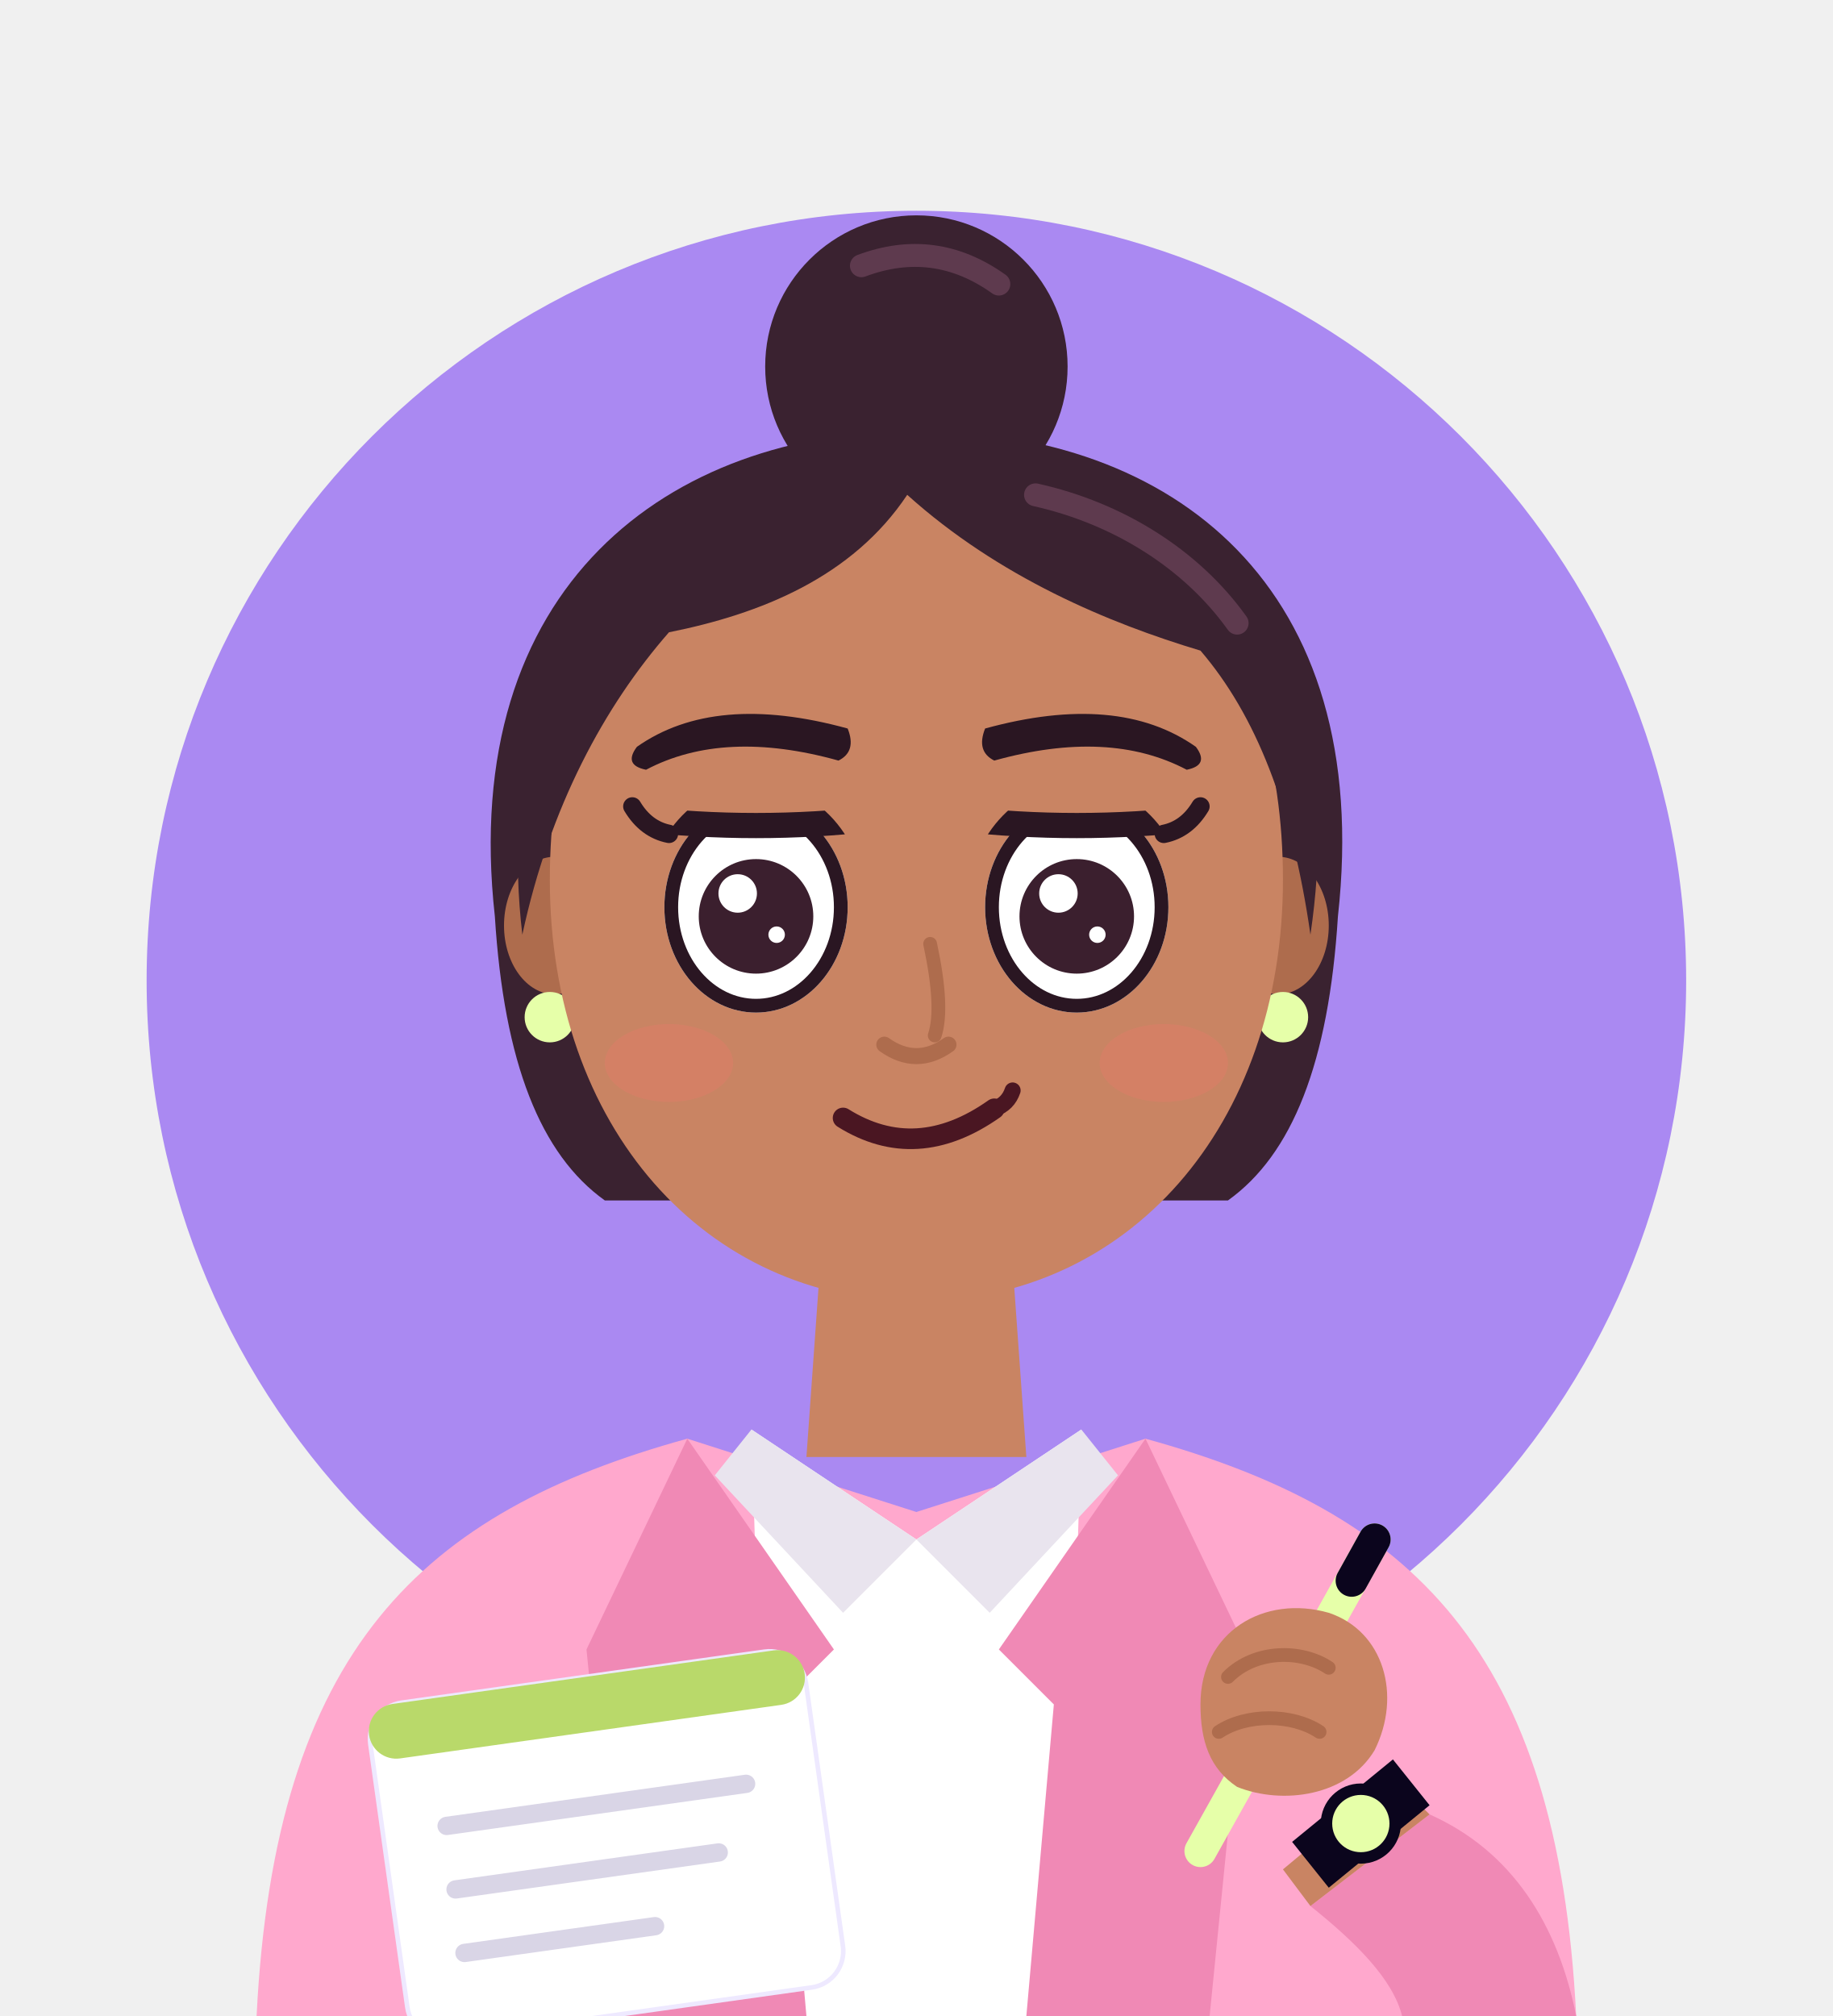
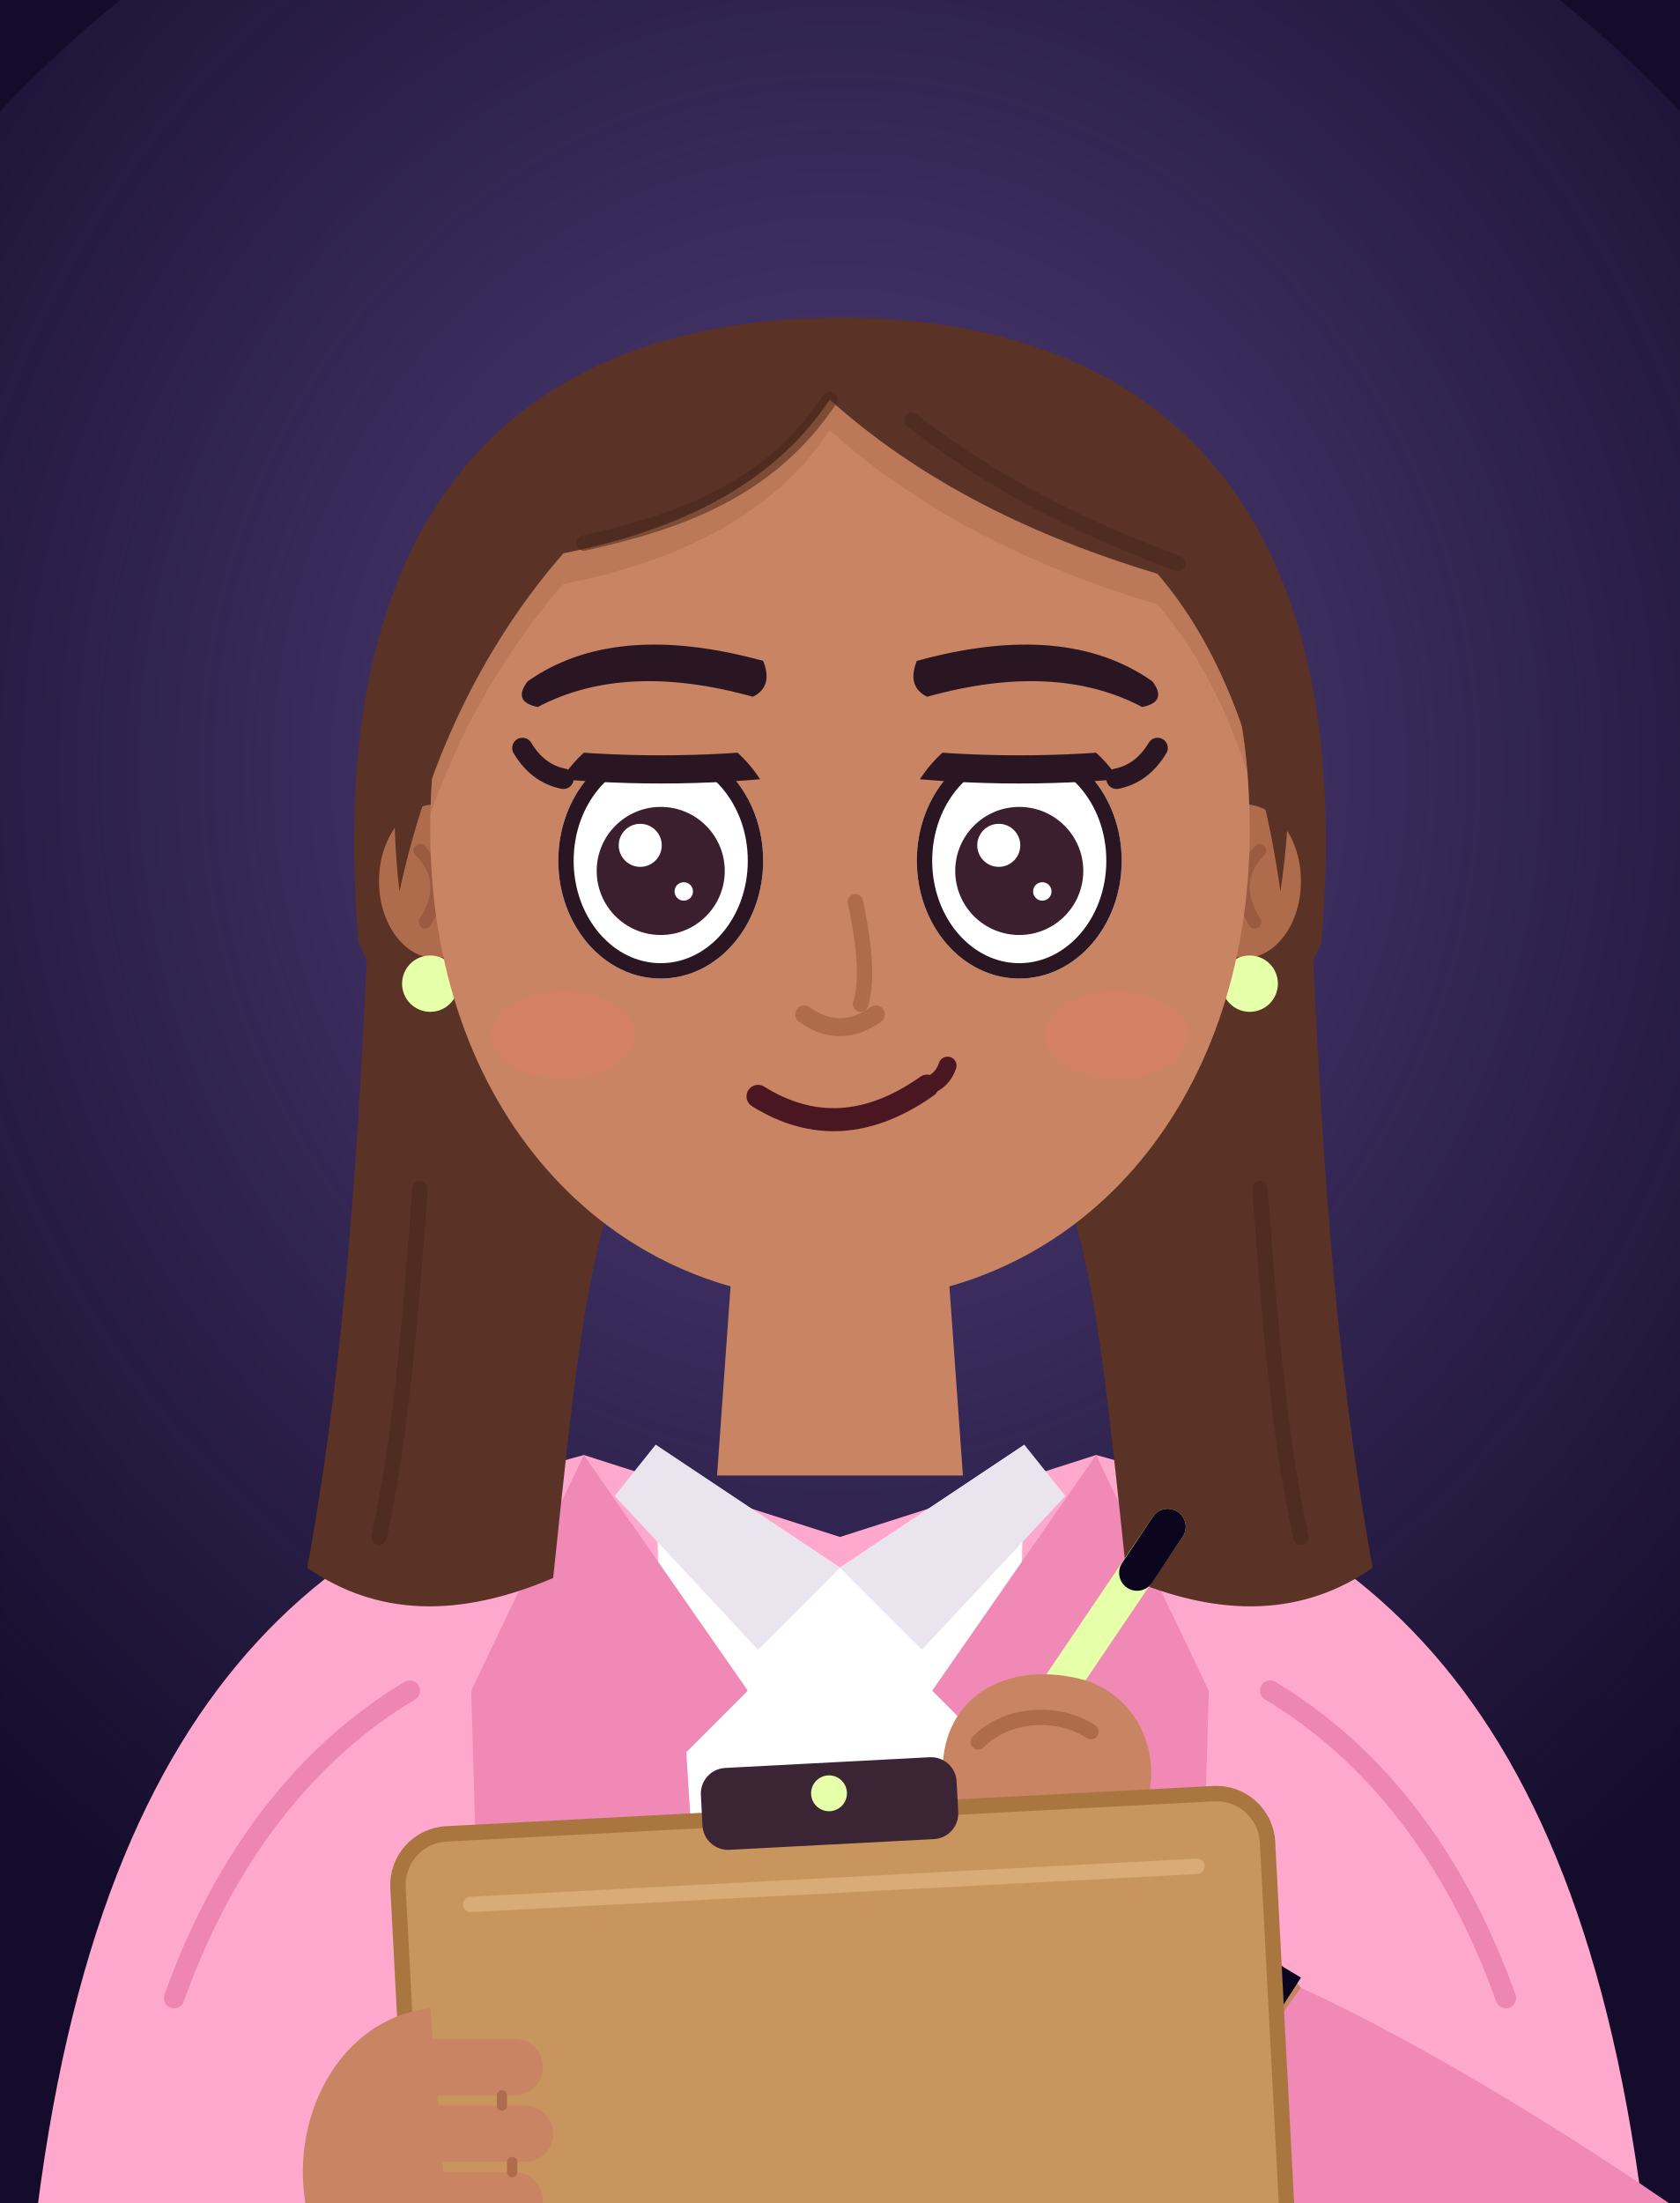
- <svg xmlns="http://www.w3.org/2000/svg" viewBox="0 0 400 440" width="400" height="440">
-   <g id="meera">
-     <circle id="halo" cx="200" cy="214" r="168" fill="#AA89F2" />
-     <g id="body" data-pivot="200 440">
+ <svg xmlns="http://www.w3.org/2000/svg" viewBox="0 0 328 430" width="328" height="430">
+   <defs>
+     <radialGradient id="glow_gradient" cx="50%" cy="42%" r="55%">
+       <stop offset="0" stop-color="#AA89F2" stop-opacity="0.42" />
+       <stop offset="1" stop-color="#AA89F2" stop-opacity="0" />
+     </radialGradient>
+   </defs>
+   <g id="meera" transform="translate(-36 -30)">
+     <g id="bg">
+       <rect id="bg_fill" x="0" y="0" width="400" height="520" fill="#140C2A" />
+       <ellipse id="glow" cx="200" cy="220" rx="230" ry="240" fill="url(#glow_gradient)" />
+     </g>
+     <g id="body" data-pivot="200 520">
      <path id="neck" d="M180 262 L220 262 L224 318 L176 318 Z" fill="#C98463" />
      <path id="neck_shadow" d="M180 270 Q200 286 220 270 L220 262 L180 262 Z" fill="#AE6C4D" />
-       <path id="blazer" d="M56 440 C60 360 92 330 150 314 L200 330 L250 314 C308 330 340 360 344 440 Z" fill="#FFA8CD" />
-       <path id="shirt" d="M164 312 L200 336 L236 312 L232 440 L168 440 Z" fill="#FFFFFF" />
+       <path id="blazer" d="M40 500 C46 372 90 330 150 314 L200 330 L250 314 C310 330 354 372 360 500 Z" fill="#FFA8CD" />
+       <path id="blazer_fold_L" d="M70 420 C80 392 96 372 116 360" stroke="#EE86B3" stroke-width="4" stroke-linecap="round" fill="none" />
+       <path id="blazer_fold_R" d="M330 420 C320 392 304 372 284 360" stroke="#EE86B3" stroke-width="4" stroke-linecap="round" fill="none" />
+       <path id="shirt" d="M164 312 L200 336 L236 312 L232 500 L168 500 Z" fill="#FFFFFF" />
      <path id="collar_L" d="M164 312 L200 336 L184 352 L156 322 Z" fill="#E9E4EE" />
      <path id="collar_R" d="M236 312 L200 336 L216 352 L244 322 Z" fill="#E9E4EE" />
-       <path id="lapel_L" d="M150 314 L182 360 L170 372 L176 440 L136 440 L128 360 Z" fill="#F089B5" />
-       <path id="lapel_R" d="M250 314 L218 360 L230 372 L224 440 L264 440 L272 360 Z" fill="#F089B5" />
+       <path id="lapel_L" d="M150 314 L182 360 L170 372 L178 500 L132 500 L128 360 Z" fill="#F089B5" />
+       <path id="lapel_R" d="M250 314 L218 360 L230 372 L222 500 L268 500 L272 360 Z" fill="#F089B5" />
    </g>
    <g id="head" data-pivot="200 300" transform="rotate(0 200 300)">
-       <circle id="bun" cx="200" cy="80" r="33" fill="#3A2230" />
-       <path id="bun_shine" d="M188 58 Q204 52 218 62" stroke="#5E3A4E" stroke-width="5" stroke-linecap="round" fill="none" />
-       <path id="hair_back" d="M108 200 C100 128 146 94 200 94 C256 94 300 128 292 200 C290 232 282 252 268 262 L132 262 C118 252 110 232 108 200 Z" fill="#3A2230" />
-       <ellipse id="ear_L" cx="121" cy="202" rx="11" ry="15" fill="#AE6C4D" />
-       <ellipse id="ear_R" cx="279" cy="202" rx="11" ry="15" fill="#AE6C4D" />
-       <circle id="earring_L" cx="120" cy="222" r="5.5" fill="#E6FFA9" />
-       <circle id="earring_R" cx="280" cy="222" r="5.5" fill="#E6FFA9" />
-       <path id="face" d="M200 104 C252 104 280 140 280 192 C280 246 246 284 200 284 C154 284 120 246 120 192 C120 140 148 104 200 104 Z" fill="#C98463" />
-       <ellipse id="blush_L" cx="146" cy="232" rx="14" ry="8.5" fill="#E8796B" opacity="0.35" />
-       <ellipse id="blush_R" cx="254" cy="232" rx="14" ry="8.5" fill="#E8796B" opacity="0.35" />
-       <path id="hair_front" d="M114 204 C106 136 148 100 204 100 C260 100 296 136 286 204 C282 176 274 156 262 142 C242 136 218 126 198 108 C186 126 166 134 146 138 C132 154 120 176 114 204 Z" fill="#3A2230" />
-       <path id="hair_shine" d="M226 108 C244 112 260 122 270 136" stroke="#5E3A4E" stroke-width="5" stroke-linecap="round" fill="none" />
-       <g id="brow_L" data-pivot="162 160" transform="translate(162 160) rotate(0)">
-         <path id="brow_shape_L" d="M-23 3 Q-6 -8.97 23 -1 Q25 4 21 6 Q-4 -0.97 -21 8 Q-26 7 -23 3 Z" fill="#2A1622" transform="scale(1 1)" />
-       </g>
-       <g id="brow_R" data-pivot="238 160" transform="translate(238 160) rotate(0)">
-         <path id="brow_shape_R" d="M-23 3 Q-6 -8.97 23 -1 Q25 4 21 6 Q-4 -0.97 -21 8 Q-26 7 -23 3 Z" fill="#2A1622" transform="scale(-1 1)" />
-       </g>
-       <g id="eye_L" data-pivot="165 198">
+       <g id="hair_back" data-pivot="200 250" transform="translate(0 0)">
+         <g id="lock_L" data-pivot="128 236" transform="rotate(0 128 236)">
+           <path id="lock_L_shape" d="M108 210 C106 250 104 292 96 336 Q116 350 144 338 C148 300 150 280 156 262 L150 230 Z" fill="#5A3226" />
+           <path id="lock_L_strand" d="M118 262 C116 290 114 312 110 330" stroke="#47261C" stroke-width="3" stroke-linecap="round" fill="none" opacity="0.6" />
+         </g>
+         <g id="lock_R" data-pivot="272 236" transform="rotate(0 272 236)">
+           <path id="lock_R_shape" d="M292 210 C294 250 296 292 304 336 Q284 350 256 338 C252 300 250 280 244 262 L250 230 Z" fill="#5A3226" />
+           <path id="lock_R_strand" d="M282 262 C284 290 286 312 290 330" stroke="#47261C" stroke-width="3" stroke-linecap="round" fill="none" opacity="0.6" />
+         </g>
+         <path id="hair_crown" d="M106 214 C98 120 146 92 200 92 C254 92 302 120 294 214 L276 252 L124 252 Z" fill="#5A3226" />
+       </g>
+       <g id="ear_L" data-pivot="110 202" transform="translate(0 0) translate(110 202) scale(1 1) translate(-110 -202)">
+         <ellipse id="ear_L_shape" cx="121" cy="202" rx="11" ry="15" fill="#AE6C4D" />
+         <path id="ear_L_inner" d="M118 196 Q124 202 119 210" stroke="#9A5B40" stroke-width="2.5" stroke-linecap="round" fill="none" />
+         <circle id="earring_L" cx="120" cy="222" r="5.5" fill="#E6FFA9" />
+       </g>
+       <g id="ear_R" data-pivot="290 202" transform="translate(0 0) translate(290 202) scale(1 1) translate(-290 -202)">
+         <ellipse id="ear_R_shape" cx="279" cy="202" rx="11" ry="15" fill="#AE6C4D" />
+         <path id="ear_R_inner" d="M282 196 Q276 202 281 210" stroke="#9A5B40" stroke-width="2.5" stroke-linecap="round" fill="none" />
+         <circle id="earring_R" cx="280" cy="222" r="5.5" fill="#E6FFA9" />
+       </g>
+       <path id="face" d="M200 104 C252 104 280 140 280 192 C280 246 246 284 200 284 C154 284 120 246 120 192 C120 140 148 104 200 104 Z" fill="#C98463" transform="translate(0 0)" />
+       <g id="hair_front" transform="translate(0 0)">
        <defs>
-           <clipPath id="clip_eye_L">
-             <ellipse cx="165" cy="198" rx="20" ry="23" />
-           </clipPath>
-           <clipPath id="clip_lids_L">
-             <ellipse cx="165" cy="198" rx="24" ry="27" />
+           <clipPath id="clip_face">
+             <path d="M200 104 C252 104 280 140 280 192 C280 246 246 284 200 284 C154 284 120 246 120 192 C120 140 148 104 200 104 Z" />
          </clipPath>
        </defs>
-         <g id="eye_open_L" opacity="1">
-           <ellipse id="eye_white_L" cx="165" cy="198" rx="20" ry="23" fill="#FFFFFF" />
-           <g clip-path="url(#clip_eye_L)">
-             <g id="pupil_L" data-pivot="165 200" transform="translate(0 0) translate(165 200) scale(1) translate(-165 -200)">
-               <circle id="iris_L" cx="165" cy="200" r="12.5" fill="#3B1F2E" />
-               <circle id="shine_big_L" cx="161" cy="195" r="4.2" fill="#FFFFFF" />
-               <circle id="shine_small_L" cx="169.5" cy="204" r="1.8" fill="#FFFFFF" />
-             </g>
-             <ellipse id="eye_ring_L" cx="165" cy="198" rx="20" ry="23" fill="none" stroke="#2A1622" stroke-width="6" />
-           </g>
-           <g clip-path="url(#clip_lids_L)">
-             <g id="lid_lower_L" data-pivot="165 221" transform="translate(0 0)">
-               <path id="lid_lower_skin_L" d="M142 255 L142 225 Q165 219 188 225 L188 255 Z" fill="#C98463" />
-               <path id="lid_lower_line_L" d="M142 225 Q165 219 188 225" stroke="#2A1622" stroke-width="3" fill="none" opacity="0" />
-             </g>
-             <g id="lid_upper_L" data-pivot="165 178.68" transform="translate(0 0) rotate(0 165 178.68)">
-               <path id="lid_upper_skin_L" d="M139 108.68 L139 178.68 Q165 181.68 191 178.68 L191 108.68 Z" fill="#C98463" />
-               <path id="lash_L" d="M139 178.68 Q165 181.68 191 178.68" stroke="#2A1622" stroke-width="5.5" fill="none" stroke-linecap="round" />
-             </g>
-           </g>
-           <path id="lash_flick_L" d="M146 182 q-5 -1 -8 -6" stroke="#2A1622" stroke-width="4" stroke-linecap="round" fill="none" transform="translate(0 0)" />
-         </g>
-         <path id="eye_happy_L" d="M149 204 Q165 182 181 204" stroke="#2A1622" stroke-width="5.5" stroke-linecap="round" fill="none" opacity="0" />
-         <path id="eye_closed_L" d="M149 200 Q165 210 181 200" stroke="#2A1622" stroke-width="5" stroke-linecap="round" fill="none" opacity="0" />
-       </g>
-       <g id="eye_R" data-pivot="235 198">
-         <defs>
-           <clipPath id="clip_eye_R">
-             <ellipse cx="235" cy="198" rx="20" ry="23" />
-           </clipPath>
-           <clipPath id="clip_lids_R">
-             <ellipse cx="235" cy="198" rx="24" ry="27" />
-           </clipPath>
-         </defs>
-         <g id="eye_open_R" opacity="1">
-           <ellipse id="eye_white_R" cx="235" cy="198" rx="20" ry="23" fill="#FFFFFF" />
-           <g clip-path="url(#clip_eye_R)">
-             <g id="pupil_R" data-pivot="235 200" transform="translate(0 0) translate(235 200) scale(1) translate(-235 -200)">
-               <circle id="iris_R" cx="235" cy="200" r="12.5" fill="#3B1F2E" />
-               <circle id="shine_big_R" cx="231" cy="195" r="4.2" fill="#FFFFFF" />
-               <circle id="shine_small_R" cx="239.5" cy="204" r="1.8" fill="#FFFFFF" />
-             </g>
-             <ellipse id="eye_ring_R" cx="235" cy="198" rx="20" ry="23" fill="none" stroke="#2A1622" stroke-width="6" />
-           </g>
-           <g clip-path="url(#clip_lids_R)">
-             <g id="lid_lower_R" data-pivot="235 221" transform="translate(0 0)">
-               <path id="lid_lower_skin_R" d="M212 255 L212 225 Q235 219 258 225 L258 255 Z" fill="#C98463" />
-               <path id="lid_lower_line_R" d="M212 225 Q235 219 258 225" stroke="#2A1622" stroke-width="3" fill="none" opacity="0" />
-             </g>
-             <g id="lid_upper_R" data-pivot="235 178.68" transform="translate(0 0) rotate(0 235 178.68)">
-               <path id="lid_upper_skin_R" d="M261 108.68 L261 178.68 Q235 181.68 209 178.68 L209 108.68 Z" fill="#C98463" />
-               <path id="lash_R" d="M261 178.68 Q235 181.68 209 178.68" stroke="#2A1622" stroke-width="5.5" fill="none" stroke-linecap="round" />
-             </g>
-           </g>
-           <path id="lash_flick_R" d="M254 182 q5 -1 8 -6" stroke="#2A1622" stroke-width="4" stroke-linecap="round" fill="none" transform="translate(0 0)" />
-         </g>
-         <path id="eye_happy_R" d="M219 204 Q235 182 251 204" stroke="#2A1622" stroke-width="5.5" stroke-linecap="round" fill="none" opacity="0" />
-         <path id="eye_closed_R" d="M219 200 Q235 210 251 200" stroke="#2A1622" stroke-width="5" stroke-linecap="round" fill="none" opacity="0" />
-       </g>
-       <g id="nose">
+         <g clip-path="url(#clip_face)">
+           <path id="fringe_shadow" transform="translate(0 6)" d="M114 204 C106 136 148 100 204 100 C260 100 296 136 286 204 C282 176 274 156 262 142 C242 136 218 126 198 108 C186 126 166 134 146 138 C132 154 120 176 114 204 Z" fill="#AE6C4D" opacity="0.45" />
+         </g>
+         <path id="fringe" d="M114 204 C106 136 148 100 204 100 C260 100 296 136 286 204 C282 176 274 156 262 142 C242 136 218 126 198 108 C186 126 166 134 146 138 C132 154 120 176 114 204 Z" fill="#5A3226" />
+         <path id="fringe_strand_L" d="M198 108 C186 126 168 132 150 136" stroke="#47261C" stroke-width="3" stroke-linecap="round" fill="none" opacity="0.55" />
+         <path id="fringe_strand_R" d="M214 112 C232 126 250 134 266 140" stroke="#47261C" stroke-width="3" stroke-linecap="round" fill="none" opacity="0.55" />
+       </g>
+       <g id="features" transform="translate(0 0)">
+         <ellipse id="blush_L" cx="146" cy="232" rx="14" ry="8.5" fill="#E8796B" opacity="0.35" />
+         <ellipse id="blush_R" cx="254" cy="232" rx="14" ry="8.5" fill="#E8796B" opacity="0.35" />
+         <g id="brow_L" data-pivot="162 160" transform="translate(162 160) rotate(0)">
+           <path id="brow_shape_L" d="M-23 3 Q-6 -8.97 23 -1 Q25 4 21 6 Q-4 -0.97 -21 8 Q-26 7 -23 3 Z" fill="#2A1622" transform="scale(1 1)" />
+         </g>
+         <g id="brow_R" data-pivot="238 160" transform="translate(238 160) rotate(0)">
+           <path id="brow_shape_R" d="M-23 3 Q-6 -8.97 23 -1 Q25 4 21 6 Q-4 -0.97 -21 8 Q-26 7 -23 3 Z" fill="#2A1622" transform="scale(-1 1)" />
+         </g>
+         <g id="eye_L" data-pivot="165 198">
+           <defs>
+             <clipPath id="clip_eye_L">
+               <ellipse cx="165" cy="198" rx="20" ry="23" />
+             </clipPath>
+             <clipPath id="clip_lids_L">
+               <ellipse cx="165" cy="198" rx="24" ry="27" />
+             </clipPath>
+           </defs>
+           <g id="eye_open_L" opacity="1">
+             <ellipse id="eye_white_L" cx="165" cy="198" rx="20" ry="23" fill="#FFFFFF" />
+             <g clip-path="url(#clip_eye_L)">
+               <g id="pupil_L" data-pivot="165 200" transform="translate(0 0) translate(165 200) scale(1) translate(-165 -200)">
+                 <circle id="iris_L" cx="165" cy="200" r="12.5" fill="#3B1F2E" />
+                 <circle id="shine_big_L" cx="161" cy="195" r="4.2" fill="#FFFFFF" />
+                 <circle id="shine_small_L" cx="169.5" cy="204" r="1.8" fill="#FFFFFF" />
+               </g>
+               <ellipse id="eye_ring_L" cx="165" cy="198" rx="20" ry="23" fill="none" stroke="#2A1622" stroke-width="6" />
+             </g>
+             <g clip-path="url(#clip_lids_L)">
+               <g id="lid_lower_L" data-pivot="165 221" transform="translate(0 0)">
+                 <path id="lid_lower_skin_L" d="M142 255 L142 225 Q165 219 188 225 L188 255 Z" fill="#C98463" />
+                 <path id="lid_lower_line_L" d="M142 225 Q165 219 188 225" stroke="#2A1622" stroke-width="3" fill="none" opacity="0" />
+               </g>
+               <g id="lid_upper_L" data-pivot="165 178.68" transform="translate(0 0) rotate(0 165 178.68)">
+                 <path id="lid_upper_skin_L" d="M139 108.68 L139 178.68 Q165 181.68 191 178.68 L191 108.68 Z" fill="#C98463" />
+                 <path id="lash_L" d="M139 178.68 Q165 181.68 191 178.68" stroke="#2A1622" stroke-width="5.5" fill="none" stroke-linecap="round" />
+               </g>
+             </g>
+             <path id="lash_flick_L" d="M146 182 q-5 -1 -8 -6" stroke="#2A1622" stroke-width="4" stroke-linecap="round" fill="none" transform="translate(0 0)" />
+           </g>
+           <path id="eye_happy_L" d="M149 204 Q165 182 181 204" stroke="#2A1622" stroke-width="5.5" stroke-linecap="round" fill="none" opacity="0" />
+           <path id="eye_closed_L" d="M149 200 Q165 210 181 200" stroke="#2A1622" stroke-width="5" stroke-linecap="round" fill="none" opacity="0" />
+         </g>
+         <g id="eye_R" data-pivot="235 198">
+           <defs>
+             <clipPath id="clip_eye_R">
+               <ellipse cx="235" cy="198" rx="20" ry="23" />
+             </clipPath>
+             <clipPath id="clip_lids_R">
+               <ellipse cx="235" cy="198" rx="24" ry="27" />
+             </clipPath>
+           </defs>
+           <g id="eye_open_R" opacity="1">
+             <ellipse id="eye_white_R" cx="235" cy="198" rx="20" ry="23" fill="#FFFFFF" />
+             <g clip-path="url(#clip_eye_R)">
+               <g id="pupil_R" data-pivot="235 200" transform="translate(0 0) translate(235 200) scale(1) translate(-235 -200)">
+                 <circle id="iris_R" cx="235" cy="200" r="12.5" fill="#3B1F2E" />
+                 <circle id="shine_big_R" cx="231" cy="195" r="4.2" fill="#FFFFFF" />
+                 <circle id="shine_small_R" cx="239.5" cy="204" r="1.8" fill="#FFFFFF" />
+               </g>
+               <ellipse id="eye_ring_R" cx="235" cy="198" rx="20" ry="23" fill="none" stroke="#2A1622" stroke-width="6" />
+             </g>
+             <g clip-path="url(#clip_lids_R)">
+               <g id="lid_lower_R" data-pivot="235 221" transform="translate(0 0)">
+                 <path id="lid_lower_skin_R" d="M212 255 L212 225 Q235 219 258 225 L258 255 Z" fill="#C98463" />
+                 <path id="lid_lower_line_R" d="M212 225 Q235 219 258 225" stroke="#2A1622" stroke-width="3" fill="none" opacity="0" />
+               </g>
+               <g id="lid_upper_R" data-pivot="235 178.68" transform="translate(0 0) rotate(0 235 178.68)">
+                 <path id="lid_upper_skin_R" d="M261 108.68 L261 178.68 Q235 181.68 209 178.68 L209 108.68 Z" fill="#C98463" />
+                 <path id="lash_R" d="M261 178.68 Q235 181.68 209 178.68" stroke="#2A1622" stroke-width="5.5" fill="none" stroke-linecap="round" />
+               </g>
+             </g>
+             <path id="lash_flick_R" d="M254 182 q5 -1 8 -6" stroke="#2A1622" stroke-width="4" stroke-linecap="round" fill="none" transform="translate(0 0)" />
+           </g>
+           <path id="eye_happy_R" d="M219 204 Q235 182 251 204" stroke="#2A1622" stroke-width="5.5" stroke-linecap="round" fill="none" opacity="0" />
+           <path id="eye_closed_R" d="M219 200 Q235 210 251 200" stroke="#2A1622" stroke-width="5" stroke-linecap="round" fill="none" opacity="0" />
+         </g>
+         <g id="mouth" data-pivot="200 248">
+           <g id="mouth_neutral" opacity="1">
+             <path d="M184 244 Q200 254 217 242" stroke="#4A1622" stroke-width="4.5" stroke-linecap="round" fill="none" />
+             <path d="M217 242 q3 -1 4 -4" stroke="#4A1622" stroke-width="3.5" stroke-linecap="round" fill="none" />
+           </g>
+           <g id="mouth_smile" opacity="0">
+             <g>
+               <defs>
+                 <clipPath id="clip_mouth_smile">
+                   <path d="M170 232 Q200 250 230 232 Q226 272 200 274 Q174 272 170 232 Z" />
+                 </clipPath>
+               </defs>
+               <path d="M170 232 Q200 250 230 232 Q226 272 200 274 Q174 272 170 232 Z" fill="#4A1622" />
+               <g clip-path="url(#clip_mouth_smile)">
+                 <path d="M166 228 Q200 248 234 228 L234 240 Q200 260 166 240 Z" fill="#FFFFFF" />
+                 <ellipse cx="200" cy="276" rx="17" ry="13" fill="#E7727F" />
+               </g>
+               <path d="M170 232 Q200 250 230 232 Q226 272 200 274 Q174 272 170 232 Z" fill="none" stroke="#4A1622" stroke-width="3" stroke-linejoin="round" />
+             </g>
+           </g>
+           <g id="mouth_laugh" opacity="0">
+             <g>
+               <defs>
+                 <clipPath id="clip_mouth_laugh">
+                   <path d="M179.769 238.25 Q200.315 247.884 220.861 238.25 Q219.652 269.559 200.315 270.763 Q180.978 269.559 179.769 238.25 Z" />
+                 </clipPath>
+               </defs>
+               <path d="M179.769 238.25 Q200.315 247.884 220.861 238.25 Q219.652 269.559 200.315 270.763 Q180.978 269.559 179.769 238.25 Z" fill="#4A1622" />
+               <g clip-path="url(#clip_mouth_laugh)">
+                 <path d="M179.684 240.853 Q199.688 249.816 219.692 240.853 L219.692 246.827 Q199.688 255.79 179.684 246.827 Z" fill="#FFFFFF" />
+                 <ellipse cx="200.315" cy="264.719" rx="10.501" ry="6.472" fill="#E7727F" />
+               </g>
+               <path d="M179.769 238.25 Q200.315 247.884 220.861 238.25 Q219.652 269.559 200.315 270.763 Q180.978 269.559 179.769 238.25 Z" fill="none" stroke="#4A1622" stroke-width="3" stroke-linejoin="round" />
+             </g>
+           </g>
+           <g id="mouth_flat" opacity="0">
+             <path d="M184 251 Q199 250 213 245" stroke="#4A1622" stroke-width="4.5" stroke-linecap="round" fill="none" />
+             <path d="M213 245 q3 -1 5 -4" stroke="#4A1622" stroke-width="3.5" stroke-linecap="round" fill="none" />
+           </g>
+           <g id="mouth_soft" opacity="0">
+             <path d="M188 248 Q200 253 212 248" stroke="#4A1622" stroke-width="4.5" stroke-linecap="round" fill="none" />
+           </g>
+           <g id="mouth_expect" opacity="0">
+             <path d="M187 245 Q200 252 213 245" stroke="#4A1622" stroke-width="4.5" stroke-linecap="round" fill="none" />
+           </g>
+           <g id="mouth_oh" opacity="0">
+             <g>
+               <defs>
+                 <clipPath id="clip_mouth_oh">
+                   <path d="M190 248 Q190 236 200 236 Q210 236 210 248 Q210 262 200 262 Q190 262 190 248 Z" />
+                 </clipPath>
+               </defs>
+               <path d="M190 248 Q190 236 200 236 Q210 236 210 248 Q210 262 200 262 Q190 262 190 248 Z" fill="#4A1622" />
+               <g clip-path="url(#clip_mouth_oh)">
+                 <ellipse cx="200" cy="266" rx="9" ry="13" fill="#E7727F" />
+               </g>
+               <path d="M190 248 Q190 236 200 236 Q210 236 210 248 Q210 262 200 262 Q190 262 190 248 Z" fill="none" stroke="#4A1622" stroke-width="3" stroke-linejoin="round" />
+             </g>
+           </g>
+           <g id="mouth_ooh" opacity="0">
+             <g>
+               <defs>
+                 <clipPath id="clip_mouth_ooh">
+                   <path d="M190 244 Q200 239 210 244 Q212 256 200 258 Q188 256 190 244 Z" />
+                 </clipPath>
+               </defs>
+               <path d="M190 244 Q200 239 210 244 Q212 256 200 258 Q188 256 190 244 Z" fill="#4A1622" />
+               <g clip-path="url(#clip_mouth_ooh)">
+                 <ellipse cx="200" cy="262" rx="9" ry="13" fill="#E7727F" />
+               </g>
+               <path d="M190 244 Q200 239 210 244 Q212 256 200 258 Q188 256 190 244 Z" fill="none" stroke="#4A1622" stroke-width="3" stroke-linejoin="round" />
+             </g>
+           </g>
+           <g id="mouth_hmm" opacity="0">
+             <path d="M190 249 Q200 247 208 246" stroke="#4A1622" stroke-width="4.5" stroke-linecap="round" fill="none" />
+             <ellipse cx="213" cy="245.794" rx="6" ry="2.941" fill="#4A1622" />
+           </g>
+           <g id="viseme_rest" opacity="0">
+             <path d="M186 245 Q200 252 214 244" stroke="#4A1622" stroke-width="4.5" stroke-linecap="round" fill="none" />
+           </g>
+           <g id="viseme_closed" opacity="0">
+             <path d="M184 245 Q200 249 216 245" stroke="#4A1622" stroke-width="6" stroke-linecap="round" fill="none" />
+             <path d="M190 251 Q200 254 210 251" stroke="#4A1622" stroke-width="2.5" stroke-linecap="round" fill="none" />
+           </g>
+           <g id="viseme_teeth" opacity="0">
+             <g>
+               <defs>
+                 <clipPath id="clip_viseme_teeth">
+                   <path d="M180 240 Q200 238 220 240 Q220 254 200 255 Q180 254 180 240 Z" />
+                 </clipPath>
+               </defs>
+               <path d="M180 240 Q200 238 220 240 Q220 254 200 255 Q180 254 180 240 Z" fill="#4A1622" />
+               <g clip-path="url(#clip_viseme_teeth)">
+                 <rect x="160" y="236" width="80" height="18" rx="5" fill="#FFFFFF" />
+                 <rect x="160" y="248" width="80" height="16" rx="5" fill="#FFFFFF" />
+               </g>
+               <path d="M180 240 Q200 238 220 240 Q220 254 200 255 Q180 254 180 240 Z" fill="none" stroke="#4A1622" stroke-width="3" stroke-linejoin="round" />
+             </g>
+           </g>
+           <g id="viseme_open" opacity="0">
+             <g>
+               <defs>
+                 <clipPath id="clip_viseme_open">
+                   <path d="M182 238 Q200 234 218 238 Q220 264 200 268 Q180 264 182 238 Z" />
+                 </clipPath>
+               </defs>
+               <path d="M182 238 Q200 234 218 238 Q220 264 200 268 Q180 264 182 238 Z" fill="#4A1622" />
+               <g clip-path="url(#clip_viseme_open)">
+                 <rect x="160" y="226" width="80" height="18" rx="5" fill="#FFFFFF" />
+                 <ellipse cx="200" cy="270" rx="17" ry="13" fill="#E7727F" />
+               </g>
+               <path d="M182 238 Q200 234 218 238 Q220 264 200 268 Q180 264 182 238 Z" fill="none" stroke="#4A1622" stroke-width="3" stroke-linejoin="round" />
+             </g>
+           </g>
+           <g id="viseme_wide" opacity="0">
+             <g>
+               <defs>
+                 <clipPath id="clip_viseme_wide">
+                   <path d="M174 241 Q200 238 226 241 Q224 256 200 258 Q176 256 174 241 Z" />
+                 </clipPath>
+               </defs>
+               <path d="M174 241 Q200 238 226 241 Q224 256 200 258 Q176 256 174 241 Z" fill="#4A1622" />
+               <g clip-path="url(#clip_viseme_wide)">
+                 <rect x="160" y="236" width="80" height="18" rx="5" fill="#FFFFFF" />
+                 <ellipse cx="200" cy="262" rx="17" ry="13" fill="#E7727F" />
+               </g>
+               <path d="M174 241 Q200 238 226 241 Q224 256 200 258 Q176 256 174 241 Z" fill="none" stroke="#4A1622" stroke-width="3" stroke-linejoin="round" />
+             </g>
+           </g>
+           <g id="viseme_round" opacity="0">
+             <g>
+               <defs>
+                 <clipPath id="clip_viseme_round">
+                   <path d="M188 246 Q188 234 200 234 Q212 234 212 246 Q212 260 200 260 Q188 260 188 246 Z" />
+                 </clipPath>
+               </defs>
+               <path d="M188 246 Q188 234 200 234 Q212 234 212 246 Q212 260 200 260 Q188 260 188 246 Z" fill="#4A1622" />
+               <g clip-path="url(#clip_viseme_round)">
+                 <ellipse cx="200" cy="264" rx="10" ry="13" fill="#E7727F" />
+               </g>
+               <path d="M188 246 Q188 234 200 234 Q212 234 212 246 Q212 260 200 260 Q188 260 188 246 Z" fill="none" stroke="#4A1622" stroke-width="3" stroke-linejoin="round" />
+             </g>
+           </g>
+           <g id="viseme_pucker" opacity="0">
+             <g>
+               <defs>
+                 <clipPath id="clip_viseme_pucker">
+                   <path d="M193 247 Q193 240 200 240 Q207 240 207 247 Q207 254 200 254 Q193 254 193 247 Z" />
+                 </clipPath>
+               </defs>
+               <path d="M193 247 Q193 240 200 240 Q207 240 207 247 Q207 254 200 254 Q193 254 193 247 Z" fill="#4A1622" />
+               <g clip-path="url(#clip_viseme_pucker)">
+     
+     
+     
+     
+     
+   </g>
+               <path d="M193 247 Q193 240 200 240 Q207 240 207 247 Q207 254 200 254 Q193 254 193 247 Z" fill="none" stroke="#4A1622" stroke-width="3" stroke-linejoin="round" />
+             </g>
+             <path d="M190 243 q-2 4 0 8" stroke="#4A1622" stroke-width="2.5" stroke-linecap="round" fill="none" />
+             <path d="M210 243 q2 4 0 8" stroke="#4A1622" stroke-width="2.5" stroke-linecap="round" fill="none" />
+           </g>
+           <g id="viseme_fv" opacity="0">
+             <g>
+               <defs>
+                 <clipPath id="clip_viseme_fv">
+                   <path d="M182 242 Q200 239 218 242 Q216 254 200 255 Q184 254 182 242 Z" />
+                 </clipPath>
+               </defs>
+               <path d="M182 242 Q200 239 218 242 Q216 254 200 255 Q184 254 182 242 Z" fill="#4A1622" />
+               <g clip-path="url(#clip_viseme_fv)">
+                 <rect x="160" y="238" width="80" height="18" rx="5" fill="#FFFFFF" />
+               </g>
+               <path d="M182 242 Q200 239 218 242 Q216 254 200 255 Q184 254 182 242 Z" fill="none" stroke="#4A1622" stroke-width="3" stroke-linejoin="round" />
+             </g>
+             <path d="M184 252 Q200 258 216 252" stroke="#8E3F4A" stroke-width="4" stroke-linecap="round" fill="none" />
+           </g>
+           <g id="viseme_lth" opacity="0">
+             <g>
+               <defs>
+                 <clipPath id="clip_viseme_lth">
+                   <path d="M182 239 C194 237 206 237 218 239 C218 251.667 212 259 200 261 C188 259 182 251.667 182 239 Z" />
+                 </clipPath>
+               </defs>
+               <path d="M182 239 C194 237 206 237 218 239 C218 251.667 212 259 200 261 C188 259 182 251.667 182 239 Z" fill="#4A1622" />
+               <g clip-path="url(#clip_viseme_lth)">
+                 <rect x="160" y="234" width="80" height="18" rx="5" fill="#FFFFFF" />
+                 <ellipse cx="200" cy="255.555" rx="11" ry="9.444" fill="#E7727F" />
+               </g>
+               <path d="M182 239 C194 237 206 237 218 239 C218 251.667 212 259 200 261 C188 259 182 251.667 182 239 Z" fill="none" stroke="#4A1622" stroke-width="3" stroke-linejoin="round" />
+             </g>
+           </g>
+         </g>
+       </g>
+       <g id="nose" transform="translate(0 0)">
        <path id="nose_bridge" d="M203 206 Q206 220 204 226" stroke="#AE6C4D" stroke-width="3" stroke-linecap="round" fill="none" />
        <path id="nose_tip" d="M193 228 Q200 233 207 228" stroke="#AE6C4D" stroke-width="3.5" stroke-linecap="round" fill="none" />
      </g>
-       <g id="mouth" data-pivot="200 248">
-         <g id="mouth_neutral" opacity="1">
-           <path d="M184 244 Q200 254 217 242" stroke="#4A1622" stroke-width="4.5" stroke-linecap="round" fill="none" />
-           <path d="M217 242 q3 -1 4 -4" stroke="#4A1622" stroke-width="3.5" stroke-linecap="round" fill="none" />
-         </g>
-         <g id="mouth_smile" opacity="0">
-           <g>
-             <defs>
-               <clipPath id="clip_mouth_smile">
-                 <path d="M170 232 Q200 250 230 232 Q226 272 200 274 Q174 272 170 232 Z" />
-               </clipPath>
-             </defs>
-             <path d="M170 232 Q200 250 230 232 Q226 272 200 274 Q174 272 170 232 Z" fill="#4A1622" />
-             <g clip-path="url(#clip_mouth_smile)">
-               <path d="M166 228 Q200 248 234 228 L234 240 Q200 260 166 240 Z" fill="#FFFFFF" />
-               <ellipse cx="200" cy="276" rx="17" ry="13" fill="#E7727F" />
-             </g>
-             <path d="M170 232 Q200 250 230 232 Q226 272 200 274 Q174 272 170 232 Z" fill="none" stroke="#4A1622" stroke-width="3" stroke-linejoin="round" />
-           </g>
-         </g>
-         <g id="mouth_laugh" opacity="0">
-           <g>
-             <defs>
-               <clipPath id="clip_mouth_laugh">
-                 <path d="M179.769 238.25 Q200.315 247.884 220.861 238.25 Q219.652 269.559 200.315 270.763 Q180.978 269.559 179.769 238.25 Z" />
-               </clipPath>
-             </defs>
-             <path d="M179.769 238.25 Q200.315 247.884 220.861 238.25 Q219.652 269.559 200.315 270.763 Q180.978 269.559 179.769 238.25 Z" fill="#4A1622" />
-             <g clip-path="url(#clip_mouth_laugh)">
-               <path d="M179.684 240.853 Q199.688 249.816 219.692 240.853 L219.692 246.827 Q199.688 255.79 179.684 246.827 Z" fill="#FFFFFF" />
-               <ellipse cx="200.315" cy="264.719" rx="10.501" ry="6.472" fill="#E7727F" />
-             </g>
-             <path d="M179.769 238.25 Q200.315 247.884 220.861 238.25 Q219.652 269.559 200.315 270.763 Q180.978 269.559 179.769 238.25 Z" fill="none" stroke="#4A1622" stroke-width="3" stroke-linejoin="round" />
-           </g>
-         </g>
-         <g id="mouth_flat" opacity="0">
-           <path d="M184 251 Q199 250 213 245" stroke="#4A1622" stroke-width="4.5" stroke-linecap="round" fill="none" />
-           <path d="M213 245 q3 -1 5 -4" stroke="#4A1622" stroke-width="3.5" stroke-linecap="round" fill="none" />
-         </g>
-         <g id="mouth_soft" opacity="0">
-           <path d="M188 248 Q200 253 212 248" stroke="#4A1622" stroke-width="4.5" stroke-linecap="round" fill="none" />
-         </g>
-         <g id="mouth_expect" opacity="0">
-           <path d="M187 245 Q200 252 213 245" stroke="#4A1622" stroke-width="4.5" stroke-linecap="round" fill="none" />
-         </g>
-         <g id="mouth_oh" opacity="0">
-           <g>
-             <defs>
-               <clipPath id="clip_mouth_oh">
-                 <path d="M190 248 Q190 236 200 236 Q210 236 210 248 Q210 262 200 262 Q190 262 190 248 Z" />
-               </clipPath>
-             </defs>
-             <path d="M190 248 Q190 236 200 236 Q210 236 210 248 Q210 262 200 262 Q190 262 190 248 Z" fill="#4A1622" />
-             <g clip-path="url(#clip_mouth_oh)">
-               <ellipse cx="200" cy="266" rx="9" ry="13" fill="#E7727F" />
-             </g>
-             <path d="M190 248 Q190 236 200 236 Q210 236 210 248 Q210 262 200 262 Q190 262 190 248 Z" fill="none" stroke="#4A1622" stroke-width="3" stroke-linejoin="round" />
-           </g>
-         </g>
-         <g id="mouth_ooh" opacity="0">
-           <g>
-             <defs>
-               <clipPath id="clip_mouth_ooh">
-                 <path d="M190 244 Q200 239 210 244 Q212 256 200 258 Q188 256 190 244 Z" />
-               </clipPath>
-             </defs>
-             <path d="M190 244 Q200 239 210 244 Q212 256 200 258 Q188 256 190 244 Z" fill="#4A1622" />
-             <g clip-path="url(#clip_mouth_ooh)">
-               <ellipse cx="200" cy="262" rx="9" ry="13" fill="#E7727F" />
-             </g>
-             <path d="M190 244 Q200 239 210 244 Q212 256 200 258 Q188 256 190 244 Z" fill="none" stroke="#4A1622" stroke-width="3" stroke-linejoin="round" />
-           </g>
-         </g>
-         <g id="mouth_hmm" opacity="0">
-           <path d="M190 249 Q200 247 208 246" stroke="#4A1622" stroke-width="4.5" stroke-linecap="round" fill="none" />
-           <ellipse cx="213" cy="245.794" rx="6" ry="2.941" fill="#4A1622" />
-         </g>
-         <g id="viseme_rest" opacity="0">
-           <path d="M186 245 Q200 252 214 244" stroke="#4A1622" stroke-width="4.5" stroke-linecap="round" fill="none" />
-         </g>
-         <g id="viseme_closed" opacity="0">
-           <path d="M184 245 Q200 249 216 245" stroke="#4A1622" stroke-width="6" stroke-linecap="round" fill="none" />
-           <path d="M190 251 Q200 254 210 251" stroke="#4A1622" stroke-width="2.5" stroke-linecap="round" fill="none" />
-         </g>
-         <g id="viseme_teeth" opacity="0">
-           <g>
-             <defs>
-               <clipPath id="clip_viseme_teeth">
-                 <path d="M180 240 Q200 238 220 240 Q220 254 200 255 Q180 254 180 240 Z" />
-               </clipPath>
-             </defs>
-             <path d="M180 240 Q200 238 220 240 Q220 254 200 255 Q180 254 180 240 Z" fill="#4A1622" />
-             <g clip-path="url(#clip_viseme_teeth)">
-               <rect x="160" y="236" width="80" height="18" rx="5" fill="#FFFFFF" />
-               <rect x="160" y="248" width="80" height="16" rx="5" fill="#FFFFFF" />
-             </g>
-             <path d="M180 240 Q200 238 220 240 Q220 254 200 255 Q180 254 180 240 Z" fill="none" stroke="#4A1622" stroke-width="3" stroke-linejoin="round" />
-           </g>
-         </g>
-         <g id="viseme_open" opacity="0">
-           <g>
-             <defs>
-               <clipPath id="clip_viseme_open">
-                 <path d="M182 238 Q200 234 218 238 Q220 264 200 268 Q180 264 182 238 Z" />
-               </clipPath>
-             </defs>
-             <path d="M182 238 Q200 234 218 238 Q220 264 200 268 Q180 264 182 238 Z" fill="#4A1622" />
-             <g clip-path="url(#clip_viseme_open)">
-               <rect x="160" y="226" width="80" height="18" rx="5" fill="#FFFFFF" />
-               <ellipse cx="200" cy="270" rx="17" ry="13" fill="#E7727F" />
-             </g>
-             <path d="M182 238 Q200 234 218 238 Q220 264 200 268 Q180 264 182 238 Z" fill="none" stroke="#4A1622" stroke-width="3" stroke-linejoin="round" />
-           </g>
-         </g>
-         <g id="viseme_wide" opacity="0">
-           <g>
-             <defs>
-               <clipPath id="clip_viseme_wide">
-                 <path d="M174 241 Q200 238 226 241 Q224 256 200 258 Q176 256 174 241 Z" />
-               </clipPath>
-             </defs>
-             <path d="M174 241 Q200 238 226 241 Q224 256 200 258 Q176 256 174 241 Z" fill="#4A1622" />
-             <g clip-path="url(#clip_viseme_wide)">
-               <rect x="160" y="236" width="80" height="18" rx="5" fill="#FFFFFF" />
-               <ellipse cx="200" cy="262" rx="17" ry="13" fill="#E7727F" />
-             </g>
-             <path d="M174 241 Q200 238 226 241 Q224 256 200 258 Q176 256 174 241 Z" fill="none" stroke="#4A1622" stroke-width="3" stroke-linejoin="round" />
-           </g>
-         </g>
-         <g id="viseme_round" opacity="0">
-           <g>
-             <defs>
-               <clipPath id="clip_viseme_round">
-                 <path d="M188 246 Q188 234 200 234 Q212 234 212 246 Q212 260 200 260 Q188 260 188 246 Z" />
-               </clipPath>
-             </defs>
-             <path d="M188 246 Q188 234 200 234 Q212 234 212 246 Q212 260 200 260 Q188 260 188 246 Z" fill="#4A1622" />
-             <g clip-path="url(#clip_viseme_round)">
-               <ellipse cx="200" cy="264" rx="10" ry="13" fill="#E7727F" />
-             </g>
-             <path d="M188 246 Q188 234 200 234 Q212 234 212 246 Q212 260 200 260 Q188 260 188 246 Z" fill="none" stroke="#4A1622" stroke-width="3" stroke-linejoin="round" />
-           </g>
-         </g>
-         <g id="viseme_pucker" opacity="0">
-           <g>
-             <defs>
-               <clipPath id="clip_viseme_pucker">
-                 <path d="M193 247 Q193 240 200 240 Q207 240 207 247 Q207 254 200 254 Q193 254 193 247 Z" />
-               </clipPath>
-             </defs>
-             <path d="M193 247 Q193 240 200 240 Q207 240 207 247 Q207 254 200 254 Q193 254 193 247 Z" fill="#4A1622" />
-             <g clip-path="url(#clip_viseme_pucker)">
-     
-     
-     
-     
-     
-   </g>
-             <path d="M193 247 Q193 240 200 240 Q207 240 207 247 Q207 254 200 254 Q193 254 193 247 Z" fill="none" stroke="#4A1622" stroke-width="3" stroke-linejoin="round" />
-           </g>
-           <path d="M190 243 q-2 4 0 8" stroke="#4A1622" stroke-width="2.5" stroke-linecap="round" fill="none" />
-           <path d="M210 243 q2 4 0 8" stroke="#4A1622" stroke-width="2.5" stroke-linecap="round" fill="none" />
-         </g>
-         <g id="viseme_fv" opacity="0">
-           <g>
-             <defs>
-               <clipPath id="clip_viseme_fv">
-                 <path d="M182 242 Q200 239 218 242 Q216 254 200 255 Q184 254 182 242 Z" />
-               </clipPath>
-             </defs>
-             <path d="M182 242 Q200 239 218 242 Q216 254 200 255 Q184 254 182 242 Z" fill="#4A1622" />
-             <g clip-path="url(#clip_viseme_fv)">
-               <rect x="160" y="238" width="80" height="18" rx="5" fill="#FFFFFF" />
-             </g>
-             <path d="M182 242 Q200 239 218 242 Q216 254 200 255 Q184 254 182 242 Z" fill="none" stroke="#4A1622" stroke-width="3" stroke-linejoin="round" />
-           </g>
-           <path d="M184 252 Q200 258 216 252" stroke="#8E3F4A" stroke-width="4" stroke-linecap="round" fill="none" />
-         </g>
-         <g id="viseme_lth" opacity="0">
-           <g>
-             <defs>
-               <clipPath id="clip_viseme_lth">
-                 <path d="M182 239 C194 237 206 237 218 239 C218 251.667 212 259 200 261 C188 259 182 251.667 182 239 Z" />
-               </clipPath>
-             </defs>
-             <path d="M182 239 C194 237 206 237 218 239 C218 251.667 212 259 200 261 C188 259 182 251.667 182 239 Z" fill="#4A1622" />
-             <g clip-path="url(#clip_viseme_lth)">
-               <rect x="160" y="234" width="80" height="18" rx="5" fill="#FFFFFF" />
-               <ellipse cx="200" cy="255.555" rx="11" ry="9.444" fill="#E7727F" />
-             </g>
-             <path d="M182 239 C194 237 206 237 218 239 C218 251.667 212 259 200 261 C188 259 182 251.667 182 239 Z" fill="none" stroke="#4A1622" stroke-width="3" stroke-linejoin="round" />
-           </g>
-         </g>
-       </g>
-     </g>
-     <g id="notepad" data-pivot="130 400" transform="rotate(-8 130 400)">
-       <rect id="notepad_page" x="84" y="366" width="96" height="74" rx="8" fill="#FFFFFF" stroke="#EEE9FF" />
-       <rect id="notepad_binding" x="84" y="366" width="96" height="12" rx="6" fill="#B9D96A" />
-       <path id="notepad_lines" d="M98 394 H164 M98 408 H156 M98 422 H140" stroke="#D9D5E6" stroke-width="4" stroke-linecap="round" fill="none" />
-     </g>
-     <g id="arm_R" data-pivot="330 440">
-       <path id="sleeve_R" d="M344 440 C340 420 330 404 312 396 L286 416 C296 424 304 432 306 440 Z" fill="#F089B5" />
-       <path id="wrist_R" d="M286 416 L312 396 L304 388 L280 408 Z" fill="#C98463" />
+     </g>
+     <g id="arm_R" data-pivot="390 540" transform="translate(0 0)">
+       <path id="sleeve_R" d="M470 560 C430 500 334 438 290 418 L270 446 C300 466 350 516 390 560 Z" fill="#F089B5" />
+       <path id="wrist_R" d="M270 446 L290 418 L258 380 L244 404 Z" fill="#C98463" />
      <g id="watch">
-         <path id="watch_strap" d="M282 402 L304 384 L312 394 L290 412 Z" fill="#0B051D" />
-         <circle id="watch_face" cx="297" cy="398" r="7.5" fill="#E6FFA9" stroke="#0B051D" stroke-width="2.5" />
-       </g>
-       <g id="hand_R" data-pivot="282 372">
-         <g id="pen">
-           <path id="pen_body" d="M300 336 L262 404" stroke="#E6FFA9" stroke-width="7" stroke-linecap="round" fill="none" />
-           <path id="pen_cap" d="M300 336 L295 345" stroke="#0B051D" stroke-width="7" stroke-linecap="round" fill="none" />
-         </g>
-         <path id="fist" d="M262 372 C262 356 276 348 290 352 C302 356 306 370 300 382 C294 392 280 394 270 390 C264 386 262 380 262 372 Z" fill="#C98463" />
-         <path id="knuckle_1" d="M268 366 C274 360 284 360 290 364" stroke="#AE6C4D" stroke-width="3" stroke-linecap="round" fill="none" />
-         <path id="knuckle_2" d="M266 378 C272 374 282 374 288 378" stroke="#AE6C4D" stroke-width="3" stroke-linecap="round" fill="none" />
-       </g>
+         <path id="watch_strap" d="M262 438 L280 410 L290 416 L272 444 Z" fill="#0B051D" />
+         <circle id="watch_face" cx="276" cy="427" r="7" fill="#E6FFA9" stroke="#0B051D" stroke-width="2.5" />
+       </g>
+       <g id="hand_R" transform="translate(6 -16)">
+         <path id="pen_body" d="M212 412 L258 344" stroke="#E6FFA9" stroke-width="7" stroke-linecap="round" fill="none" />
+         <path id="pen_cap" d="M258 344 L252 353" stroke="#0B051D" stroke-width="7" stroke-linecap="round" fill="none" />
+         <path id="fist_R" d="M214 392 C214 376 228 370 242 374 C254 378 258 392 252 402 C246 410 232 412 222 408 C217 404 214 399 214 392 Z" fill="#C98463" />
+         <path id="knuckle_R" d="M221 386 C227 380 237 380 243 384" stroke="#AE6C4D" stroke-width="3" stroke-linecap="round" fill="none" />
+       </g>
+     </g>
+     <g id="clipboard" data-pivot="200 440" transform="rotate(-3 200 440)">
+       <rect id="board" x="116" y="384" width="170" height="132" rx="10" fill="#C9955E" />
+       <rect id="board_edge" x="116" y="384" width="170" height="132" rx="10" fill="none" stroke="#A9763F" stroke-width="3" />
+       <path id="board_shine" d="M130 398 H272" stroke="#DDB07C" stroke-width="3" stroke-linecap="round" fill="none" opacity="0.8" />
+       <rect id="clip" x="176" y="374" width="50" height="16" rx="5" fill="#3B2433" />
+       <circle id="clip_dot" cx="201" cy="380" r="3.5" fill="#E6FFA9" />
+     </g>
+     <g id="hand_L">
+       <path id="palm_L" d="M120 422 C102 424 92 444 96 462 C100 476 114 480 124 472 Z" fill="#C98463" />
+       <g id="fingers_L" fill="#C98463">
+         <rect x="114" y="428" width="28" height="11" rx="5.5" />
+         <rect x="114" y="441" width="30" height="11" rx="5.5" />
+         <rect x="114" y="454" width="28" height="11" rx="5.5" />
+         <rect x="114" y="467" width="24" height="10" rx="5" />
+       </g>
+       <path id="finger_lines_L" d="M134 439 V441 M136 452 V454 M134 465 V467" stroke="#AE6C4D" stroke-width="2" stroke-linecap="round" fill="none" />
+     </g>
+     <g id="arm_watch" data-pivot="340 390" opacity="0">
+       <g transform="translate(2 -22) rotate(-9 340 390)">
+         <path id="sleeve_watch" d="M440 320 L440 452 L334 404 C320 396 316 368 326 354 Z" fill="#F089B5" />
+         <path id="sleeve_watch_fold" d="M326 354 C316 368 320 396 334 404" stroke="#EE86B3" stroke-width="4" stroke-linecap="round" fill="none" />
+         <path id="forearm_watch" d="M328 360 L246 350 C236 352 236 380 246 382 L330 398 Z" fill="#C98463" />
+         <path id="forearm_watch_line" d="M300 392 L250 382" stroke="#AE6C4D" stroke-width="3" stroke-linecap="round" fill="none" opacity="0.6" />
+         <path id="pen_watch" d="M226 372 L198 410" stroke="#E6FFA9" stroke-width="7" stroke-linecap="round" fill="none" />
+         <path id="fist_watch" d="M222 366 C222 352 236 346 248 350 C258 354 260 370 254 380 C248 388 234 390 228 384 C223 380 222 373 222 366 Z" fill="#C98463" />
+         <path id="knuckles_watch" d="M230 360 C236 356 244 356 250 360 M229 372 C235 368 243 368 249 372" stroke="#AE6C4D" stroke-width="3" stroke-linecap="round" fill="none" />
+         <path id="strap_watch" d="M272 352 L290 355 L288 396 L270 392 Z" fill="#0B051D" />
+         <circle id="watchface_big" cx="280" cy="373" r="13" fill="#E6FFA9" stroke="#0B051D" stroke-width="3.5" />
+         <path id="watch_hands" d="M280 373 V365 M280 373 L286 376" stroke="#0B051D" stroke-width="2.5" stroke-linecap="round" fill="none" />
+       </g>
+     </g>
+     <g id="arm_hold" data-pivot="320 420" opacity="0">
+       <path id="sleeve_hold" d="M420 520 L330 520 L296 420 C300 404 326 398 340 410 Z" fill="#F089B5" />
+       <path id="forearm_hold" d="M300 418 L286 344 C296 336 314 338 318 346 L338 410 Z" fill="#C98463" />
+       <path id="pen_hold" d="M300 330 L338 300" stroke="#E6FFA9" stroke-width="7" stroke-linecap="round" fill="none" />
+       <path id="pen_hold_cap" d="M338 300 L330 306" stroke="#0B051D" stroke-width="7" stroke-linecap="round" fill="none" />
+       <path id="fist_hold" d="M280 330 C280 314 294 308 308 312 C320 316 322 332 316 342 C310 350 296 352 288 348 C283 344 280 338 280 330 Z" fill="#C98463" />
+       <rect id="index_hold" x="285" y="270" width="13" height="50" rx="6.5" fill="#C98463" />
+       <path id="index_crease" d="M288 284 Q291 286 295 284" stroke="#AE6C4D" stroke-width="2" stroke-linecap="round" fill="none" />
+       <path id="knuckle_hold" d="M288 330 C294 326 304 326 310 330" stroke="#AE6C4D" stroke-width="3" stroke-linecap="round" fill="none" />
+       <path id="strap_hold" d="M290 362 L314 358 L318 376 L294 380 Z" fill="#0B051D" />
    </g>
  </g>
</svg>
